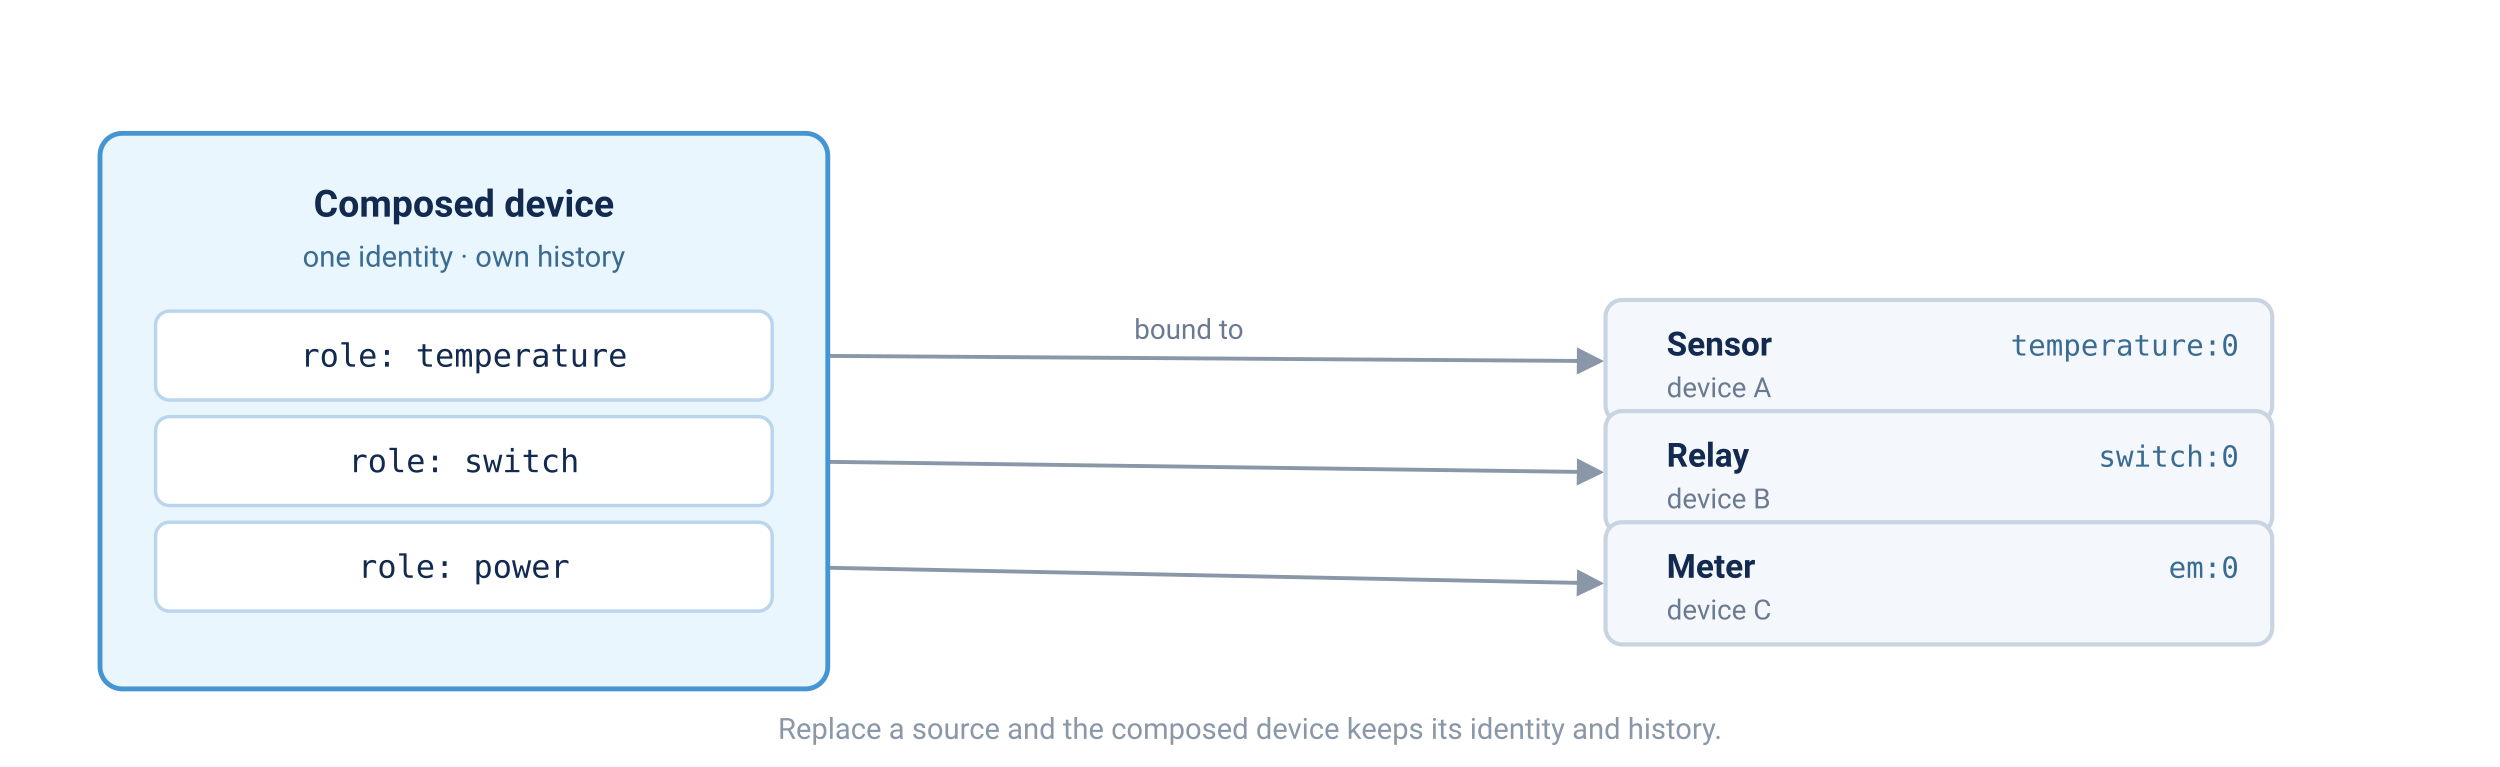
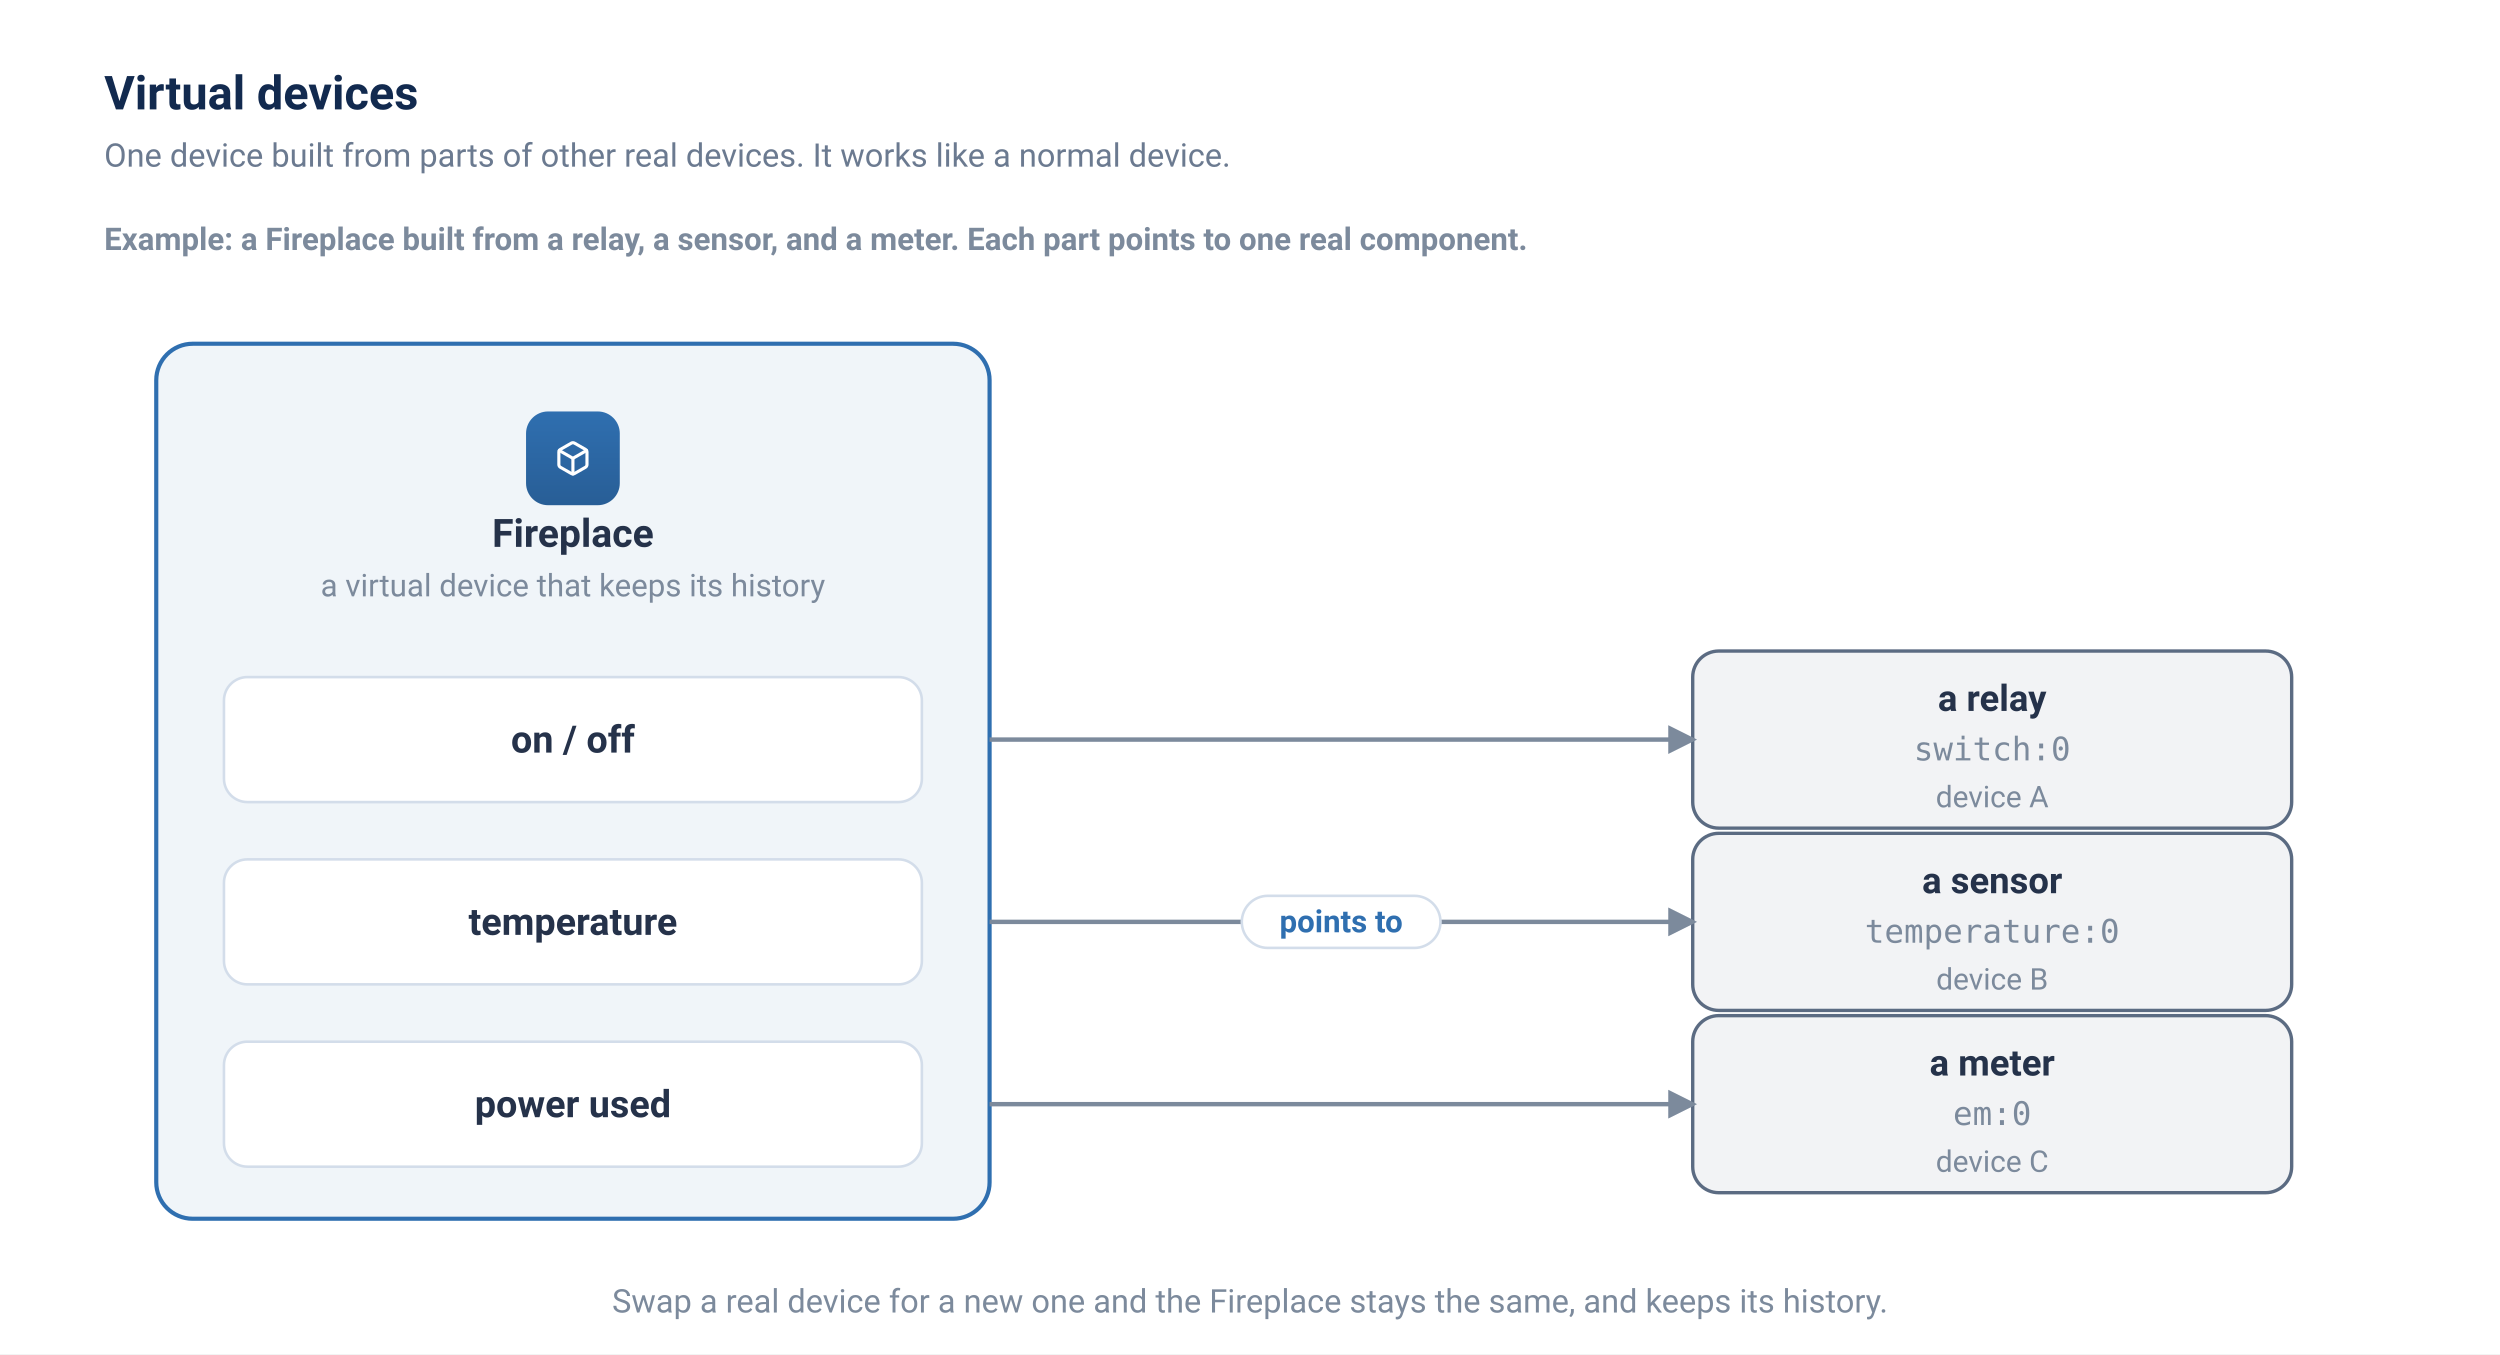
- <svg xmlns="http://www.w3.org/2000/svg" viewBox="0 0 900 276" width="900" height="276" font-family="-apple-system,BlinkMacSystemFont,'Segoe UI',Roboto,Helvetica,Arial,sans-serif" role="img" aria-label="A composed virtual device binds roles to source components on real devices">
+ <svg xmlns="http://www.w3.org/2000/svg" viewBox="0 0 960 520" width="960" height="520" font-family="-apple-system,BlinkMacSystemFont,'Segoe UI',Roboto,Helvetica,Arial,sans-serif" role="img" aria-label="Virtual devices: one device built from parts of other real devices">
+   <rect width="960" height="520" fill="#ffffff" />
+   <text x="40" y="42" font-size="18" font-weight="700" fill="#122A4F">Virtual devices</text>
+   <text x="40" y="64" font-size="12.5" fill="#6B7A90">One device built from parts of other real devices. It works like a normal device.</text>
+   <text x="40" y="96" font-size="12" font-weight="600" fill="#7C8A9C">Example: a Fireplace built from a relay, a sensor, and a meter. Each part points to one real component.</text>
+   <rect x="60" y="132" width="320" height="336" rx="14" fill="#f0f5f9" stroke="#2F6FB0" stroke-width="1.6" />
  <defs>
-     <marker id="vdN" viewBox="0 0 10 10" refX="8.5" refY="5" markerWidth="7" markerHeight="7" orient="auto-start-reverse">
-       <path d="M0,0 L10,5 L0,10 z" fill="#8A97A8" />
+     <linearGradient id="t220_176" x1="0" y1="0" x2="0" y2="1">
+       <stop offset="0" stop-color="#2F6FB0" />
+       <stop offset="1" stop-color="#285e96" />
+     </linearGradient>
+   </defs>
+   <rect x="202" y="158" width="36" height="36" rx="8.46" fill="url(#t220_176)" />
+   <g transform="translate(220,176) scale(0.6) translate(-12,-12)" stroke="#fff" stroke-width="2" fill="none" stroke-linecap="round" stroke-linejoin="round">
+     <path d="M21 8a2 2 0 0 0-1-1.73l-7-4a2 2 0 0 0-2 0l-7 4A2 2 0 0 0 3 8v8a2 2 0 0 0 1 1.73l7 4a2 2 0 0 0 2 0l7-4A2 2 0 0 0 21 16Z" />
+     <path d="m3.3 7 8.7 5 8.7-5" />
+     <path d="M12 22V12" />
+   </g>
+   <text x="220" y="210" text-anchor="middle" font-size="15" font-weight="700" fill="#25324A">Fireplace</text>
+   <text x="220" y="229" text-anchor="middle" font-size="12" fill="#7C8A9C">a virtual device that keeps its history</text>
+   <rect x="86" y="260" width="268" height="48" rx="9" fill="#ffffff" stroke="#D3DDEA" stroke-width="1" />
+   <text x="220" y="289" text-anchor="middle" font-size="14.5" font-weight="600" fill="#25324A">on / off</text>
+   <rect x="86" y="330" width="268" height="48" rx="9" fill="#ffffff" stroke="#D3DDEA" stroke-width="1" />
+   <text x="220" y="359" text-anchor="middle" font-size="14.5" font-weight="600" fill="#25324A">temperature</text>
+   <rect x="86" y="400" width="268" height="48" rx="9" fill="#ffffff" stroke="#D3DDEA" stroke-width="1" />
+   <text x="220" y="429" text-anchor="middle" font-size="14.5" font-weight="600" fill="#25324A">power used</text>
+   <rect x="650" y="250" width="230" height="68" rx="10" fill="#f2f3f5" stroke="#5B6B82" stroke-width="1.3" />
+   <text x="765" y="273" text-anchor="middle" font-size="14" font-weight="700" fill="#25324A">a relay</text>
+   <text x="765" y="292" text-anchor="middle" font-size="12.5" font-family="ui-monospace,Menlo,monospace" fill="#7C8A9C">switch:0</text>
+   <text x="765" y="310" text-anchor="middle" font-size="11.5" fill="#7C8A9C">device A</text>
+   <rect x="650" y="320" width="230" height="68" rx="10" fill="#f2f3f5" stroke="#5B6B82" stroke-width="1.3" />
+   <text x="765" y="343" text-anchor="middle" font-size="14" font-weight="700" fill="#25324A">a sensor</text>
+   <text x="765" y="362" text-anchor="middle" font-size="12.5" font-family="ui-monospace,Menlo,monospace" fill="#7C8A9C">temperature:0</text>
+   <text x="765" y="380" text-anchor="middle" font-size="11.5" fill="#7C8A9C">device B</text>
+   <rect x="650" y="390" width="230" height="68" rx="10" fill="#f2f3f5" stroke="#5B6B82" stroke-width="1.3" />
+   <text x="765" y="413" text-anchor="middle" font-size="14" font-weight="700" fill="#25324A">a meter</text>
+   <text x="765" y="432" text-anchor="middle" font-size="12.5" font-family="ui-monospace,Menlo,monospace" fill="#7C8A9C">em:0</text>
+   <text x="765" y="450" text-anchor="middle" font-size="11.5" fill="#7C8A9C">device C</text>
+   <defs>
+     <marker id="a7C8A9C" viewBox="0 0 10 10" refX="8.5" refY="5" markerWidth="6.5" markerHeight="6.5" orient="auto-start-reverse">
+       <path d="M0,0 L10,5 L0,10 z" fill="#7C8A9C" />
    </marker>
  </defs>
-   <rect x="0" y="0" width="900" height="276" fill="#ffffff" />
-   <path d="M278,128 L576,130" stroke="#8A97A8" stroke-width="1.4" fill="none" marker-end="url(#vdN)" />
-   <path d="M278,166 L576,170" stroke="#8A97A8" stroke-width="1.4" fill="none" marker-end="url(#vdN)" />
-   <path d="M278,204 L576,210" stroke="#8A97A8" stroke-width="1.4" fill="none" marker-end="url(#vdN)" />
-   <text x="428" y="122" text-anchor="middle" font-size="10" fill="#6B7A90">bound to</text>
-   <rect x="36" y="48" width="262" height="200" rx="8" fill="#EAF6FD" stroke="#4495D1" stroke-width="1.75" />
-   <text x="167" y="78" text-anchor="middle" font-size="13.5" font-weight="700" fill="#122A4F">Composed device</text>
-   <text x="167" y="96" text-anchor="middle" font-size="10.5" fill="#3A6B92">one identity · own history</text>
-   <rect x="56" y="112" width="222" height="32" rx="5" fill="#ffffff" stroke="#BBD5EC" stroke-width="1.25" />
-   <text x="167" y="132" text-anchor="middle" font-size="11.5" fill="#122A4F" font-family="ui-monospace,Menlo,monospace">role: temperature</text>
-   <rect x="56" y="150" width="222" height="32" rx="5" fill="#ffffff" stroke="#BBD5EC" stroke-width="1.25" />
-   <text x="167" y="170" text-anchor="middle" font-size="11.5" fill="#122A4F" font-family="ui-monospace,Menlo,monospace">role: switch</text>
-   <rect x="56" y="188" width="222" height="32" rx="5" fill="#ffffff" stroke="#BBD5EC" stroke-width="1.25" />
-   <text x="167" y="208" text-anchor="middle" font-size="11.5" fill="#122A4F" font-family="ui-monospace,Menlo,monospace">role: power</text>
-   <rect x="578" y="108" width="240" height="44" rx="6" fill="#F4F7FB" stroke="#C9D4E2" stroke-width="1.5" />
-   <text x="600" y="128" font-size="12" font-weight="600" fill="#122A4F">Sensor</text>
-   <text x="806" y="128" text-anchor="end" font-size="10.5" fill="#3A6B92" font-family="ui-monospace,Menlo,monospace">temperature:0</text>
-   <text x="600" y="143" font-size="10" fill="#6B7A90">device A</text>
-   <rect x="578" y="148" width="240" height="44" rx="6" fill="#F4F7FB" stroke="#C9D4E2" stroke-width="1.5" />
-   <text x="600" y="168" font-size="12" font-weight="600" fill="#122A4F">Relay</text>
-   <text x="806" y="168" text-anchor="end" font-size="10.5" fill="#3A6B92" font-family="ui-monospace,Menlo,monospace">switch:0</text>
-   <text x="600" y="183" font-size="10" fill="#6B7A90">device B</text>
-   <rect x="578" y="188" width="240" height="44" rx="6" fill="#F4F7FB" stroke="#C9D4E2" stroke-width="1.5" />
-   <text x="600" y="208" font-size="12" font-weight="600" fill="#122A4F">Meter</text>
-   <text x="806" y="208" text-anchor="end" font-size="10.5" fill="#3A6B92" font-family="ui-monospace,Menlo,monospace">em:0</text>
-   <text x="600" y="223" font-size="10" fill="#6B7A90">device C</text>
-   <text x="450" y="266" text-anchor="middle" font-size="10.5" fill="#8A97A8">Replace a source and the composed device keeps its identity and history.</text>
+   <path d="M380,284 L650,284" fill="none" stroke="#7C8A9C" stroke-width="1.7" marker-end="url(#a7C8A9C)" />
+   <defs>
+     <marker id="a7C8A9C" viewBox="0 0 10 10" refX="8.5" refY="5" markerWidth="6.5" markerHeight="6.5" orient="auto-start-reverse">
+       <path d="M0,0 L10,5 L0,10 z" fill="#7C8A9C" />
+     </marker>
+   </defs>
+   <path d="M380,354 L650,354" fill="none" stroke="#7C8A9C" stroke-width="1.7" marker-end="url(#a7C8A9C)" />
+   <defs>
+     <marker id="a7C8A9C" viewBox="0 0 10 10" refX="8.5" refY="5" markerWidth="6.5" markerHeight="6.5" orient="auto-start-reverse">
+       <path d="M0,0 L10,5 L0,10 z" fill="#7C8A9C" />
+     </marker>
+   </defs>
+   <path d="M380,424 L650,424" fill="none" stroke="#7C8A9C" stroke-width="1.7" marker-end="url(#a7C8A9C)" />
+   <rect x="476.85" y="344" width="76.3" height="20" rx="10" fill="#ffffff" stroke="#D3DDEA" stroke-width="1" />
+   <text x="515" y="358" text-anchor="middle" font-size="12" font-weight="600" fill="#2F6FB0">points to</text>
+   <text x="480" y="504" text-anchor="middle" font-size="12.5" fill="#7C8A9C">Swap a real device for a new one and the Fireplace stays the same, and keeps its history.</text>
</svg>
